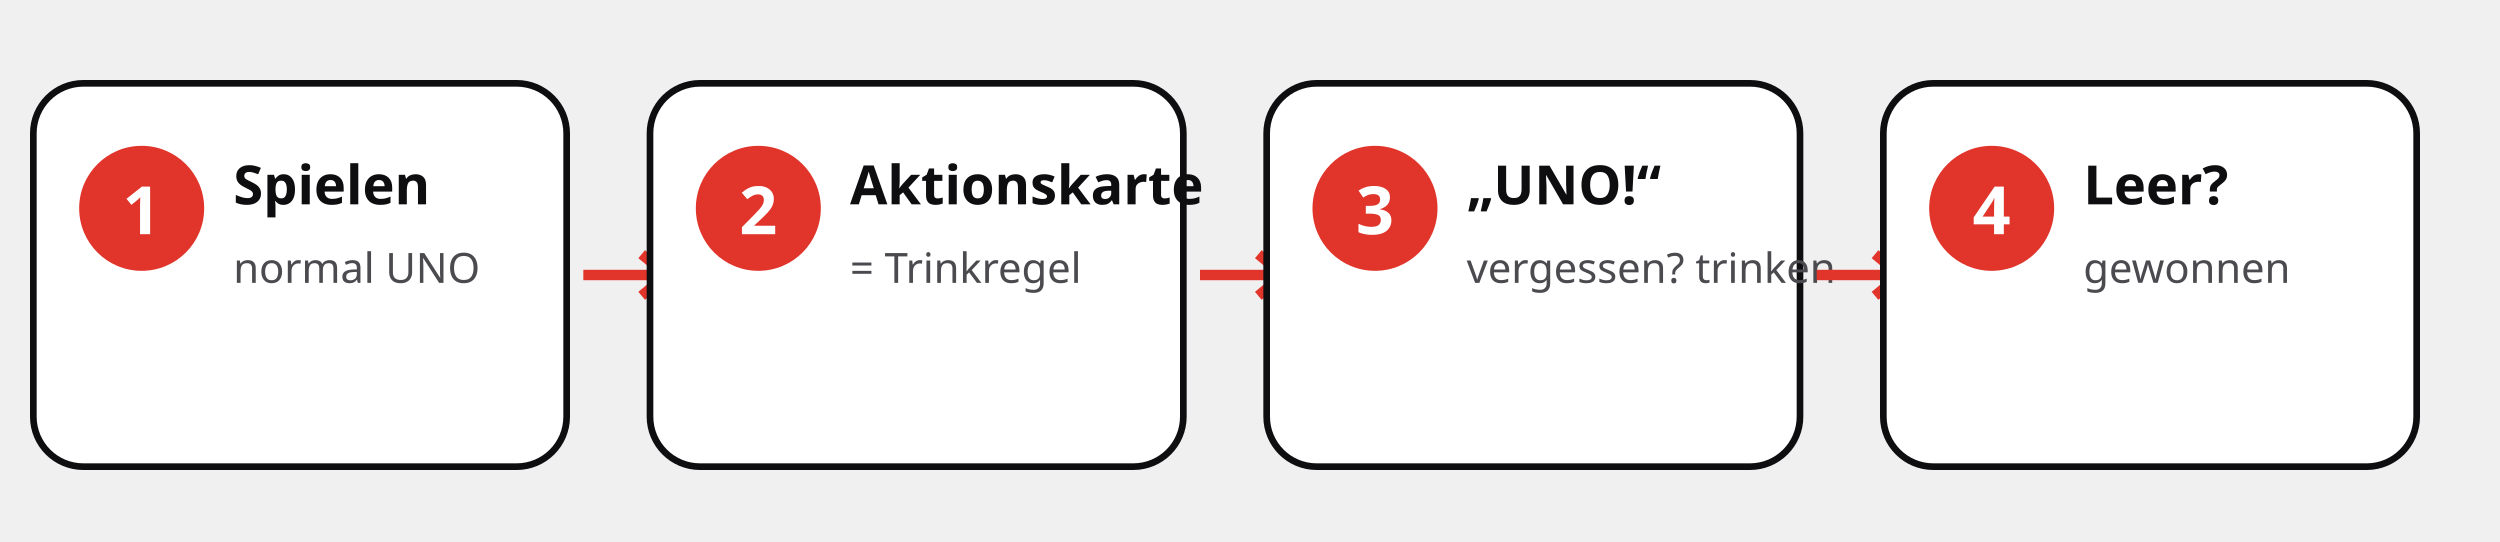
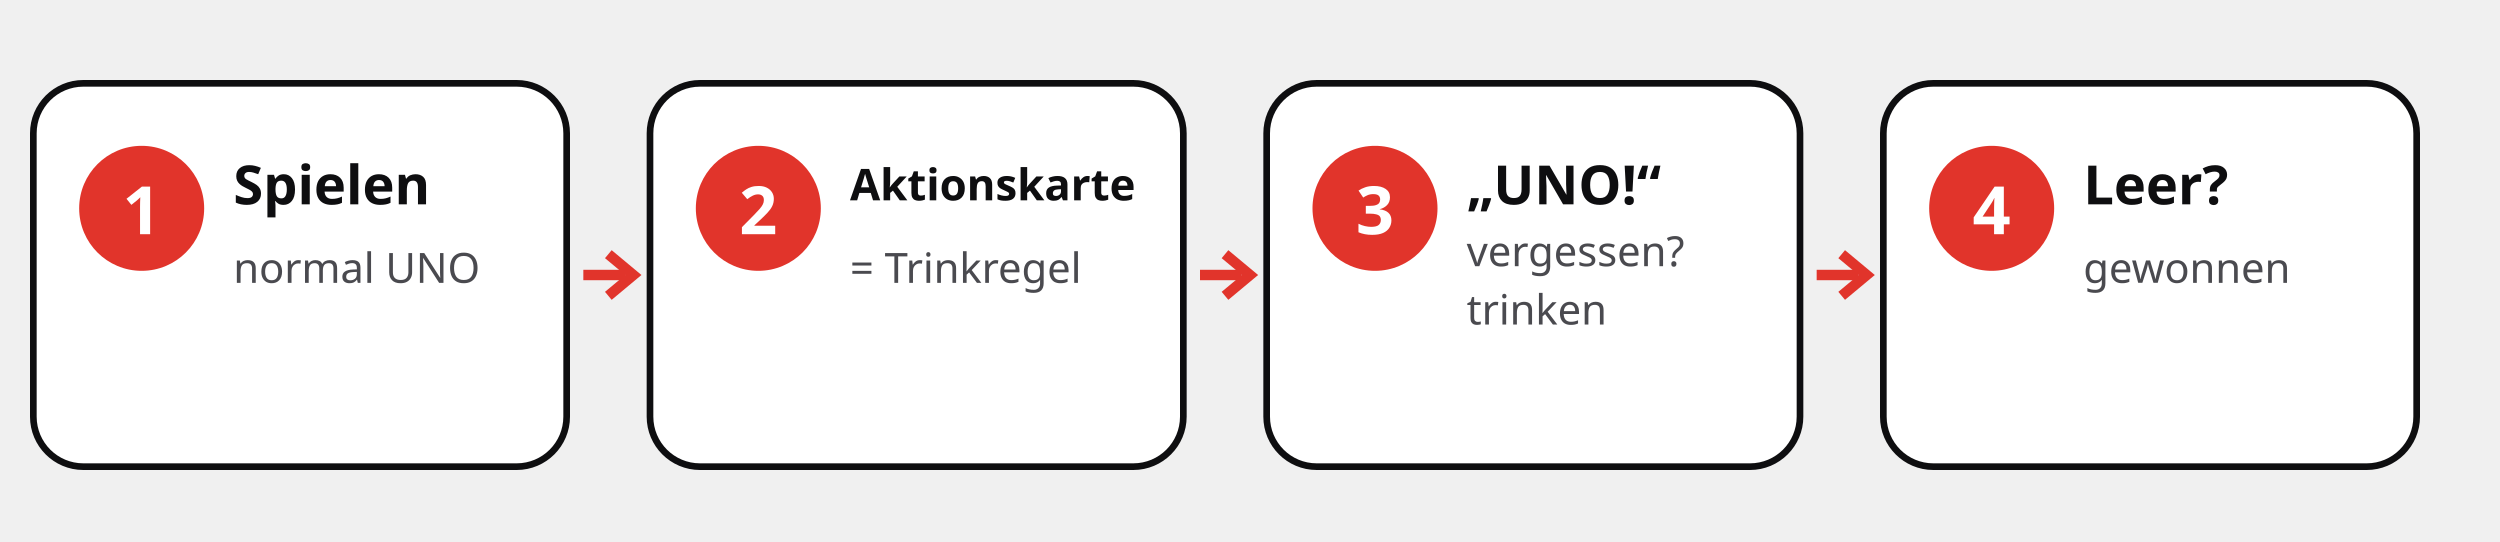
- <svg xmlns="http://www.w3.org/2000/svg" viewBox="0 0 600 130" role="img" aria-label="UNO Trinkspiel Ablauf in vier Schritten: normal UNO spielen, jede Aktionskarte löst eine Trinkregel aus, wer UNO zu rufen vergisst trinkt, und wer zuerst alle Karten los ist gewinnt.">
+ <svg xmlns="http://www.w3.org/2000/svg" viewBox="0 0 600 130" role="img" aria-label="UNO Trinkspiel Ablauf in vier Schritten: 1. Spielen (normal UNO); 2. Aktionskarte (= Trinkregel); 3. „UNO!“ (vergessen? trinken); 4. Leer? (gewonnen).">
  <rect x="8" y="20" width="128" height="92" rx="12" fill="#fff" stroke="#0E0E10" stroke-width="1.6" />
  <circle cx="34" cy="50" r="15" fill="#E1342B" />
  <text x="34" y="50" text-anchor="middle" dominant-baseline="central" font-family="sans-serif" font-size="16" font-weight="700" fill="#fff">1</text>
-   <text x="56" y="44" text-anchor="start" dominant-baseline="central" font-family="sans-serif" font-size="13" font-weight="700" fill="#0E0E10">Spielen</text>
-   <text x="56" y="64" text-anchor="start" dominant-baseline="central" font-family="sans-serif" font-size="10" font-weight="400" fill="#4A4A4F">normal UNO</text>
-   <polyline points="140,66 160,66" fill="none" stroke="#E1342B" stroke-width="2.5" />
-   <polyline points="154,61 160,66 154,71" fill="none" stroke="#E1342B" stroke-width="2.5" />
+   <text x="56" y="44" dominant-baseline="central" font-family="sans-serif" font-size="13" font-weight="700" fill="#0E0E10">Spielen</text>
+   <text x="56" y="64" dominant-baseline="central" font-family="sans-serif" font-size="10" fill="#4A4A4F">normal UNO</text>
  <rect x="156" y="20" width="128" height="92" rx="12" fill="#fff" stroke="#0E0E10" stroke-width="1.6" />
  <circle cx="182" cy="50" r="15" fill="#E1342B" />
  <text x="182" y="50" text-anchor="middle" dominant-baseline="central" font-family="sans-serif" font-size="16" font-weight="700" fill="#fff">2</text>
-   <text x="204" y="44" text-anchor="start" dominant-baseline="central" font-family="sans-serif" font-size="13" font-weight="700" fill="#0E0E10">Aktionskarte</text>
-   <text x="204" y="64" text-anchor="start" dominant-baseline="central" font-family="sans-serif" font-size="10" font-weight="400" fill="#4A4A4F">= Trinkregel</text>
-   <polyline points="288,66 308,66" fill="none" stroke="#E1342B" stroke-width="2.5" />
-   <polyline points="302,61 308,66 302,71" fill="none" stroke="#E1342B" stroke-width="2.5" />
+   <text x="204" y="44" dominant-baseline="central" font-family="sans-serif" font-size="10.5" font-weight="700" fill="#0E0E10">Aktionskarte</text>
+   <text x="204" y="64" dominant-baseline="central" font-family="sans-serif" font-size="10" fill="#4A4A4F">= Trinkregel</text>
  <rect x="304" y="20" width="128" height="92" rx="12" fill="#fff" stroke="#0E0E10" stroke-width="1.6" />
  <circle cx="330" cy="50" r="15" fill="#E1342B" />
  <text x="330" y="50" text-anchor="middle" dominant-baseline="central" font-family="sans-serif" font-size="16" font-weight="700" fill="#fff">3</text>
-   <text x="352" y="44" text-anchor="start" dominant-baseline="central" font-family="sans-serif" font-size="13" font-weight="700" fill="#0E0E10">„UNO!“</text>
-   <text x="352" y="64" text-anchor="start" dominant-baseline="central" font-family="sans-serif" font-size="10" font-weight="400" fill="#4A4A4F">vergessen? trinken</text>
-   <polyline points="436,66 456,66" fill="none" stroke="#E1342B" stroke-width="2.5" />
-   <polyline points="450,61 456,66 450,71" fill="none" stroke="#E1342B" stroke-width="2.5" />
+   <text x="352" y="44" dominant-baseline="central" font-family="sans-serif" font-size="13" font-weight="700" fill="#0E0E10">„UNO!“</text>
+   <text x="352" y="60" dominant-baseline="central" font-family="sans-serif" font-size="10" fill="#4A4A4F">vergessen?</text>
+   <text x="352" y="74" dominant-baseline="central" font-family="sans-serif" font-size="10" fill="#4A4A4F">trinken</text>
  <rect x="452" y="20" width="128" height="92" rx="12" fill="#fff" stroke="#0E0E10" stroke-width="1.6" />
  <circle cx="478" cy="50" r="15" fill="#E1342B" />
  <text x="478" y="50" text-anchor="middle" dominant-baseline="central" font-family="sans-serif" font-size="16" font-weight="700" fill="#fff">4</text>
-   <text x="500" y="44" text-anchor="start" dominant-baseline="central" font-family="sans-serif" font-size="13" font-weight="700" fill="#0E0E10">Leer?</text>
-   <text x="500" y="64" text-anchor="start" dominant-baseline="central" font-family="sans-serif" font-size="10" font-weight="400" fill="#4A4A4F">gewonnen</text>
+   <text x="500" y="44" dominant-baseline="central" font-family="sans-serif" font-size="13" font-weight="700" fill="#0E0E10">Leer?</text>
+   <text x="500" y="64" dominant-baseline="central" font-family="sans-serif" font-size="10" fill="#4A4A4F">gewonnen</text>
+   <polyline points="140,66 150,66" fill="none" stroke="#E1342B" stroke-width="2.5" />
+   <polyline points="146,61 152,66 146,71" fill="none" stroke="#E1342B" stroke-width="2.5" />
+   <polyline points="288,66 298,66" fill="none" stroke="#E1342B" stroke-width="2.5" />
+   <polyline points="294,61 300,66 294,71" fill="none" stroke="#E1342B" stroke-width="2.5" />
+   <polyline points="436,66 446,66" fill="none" stroke="#E1342B" stroke-width="2.5" />
+   <polyline points="442,61 448,66 442,71" fill="none" stroke="#E1342B" stroke-width="2.5" />
</svg>
